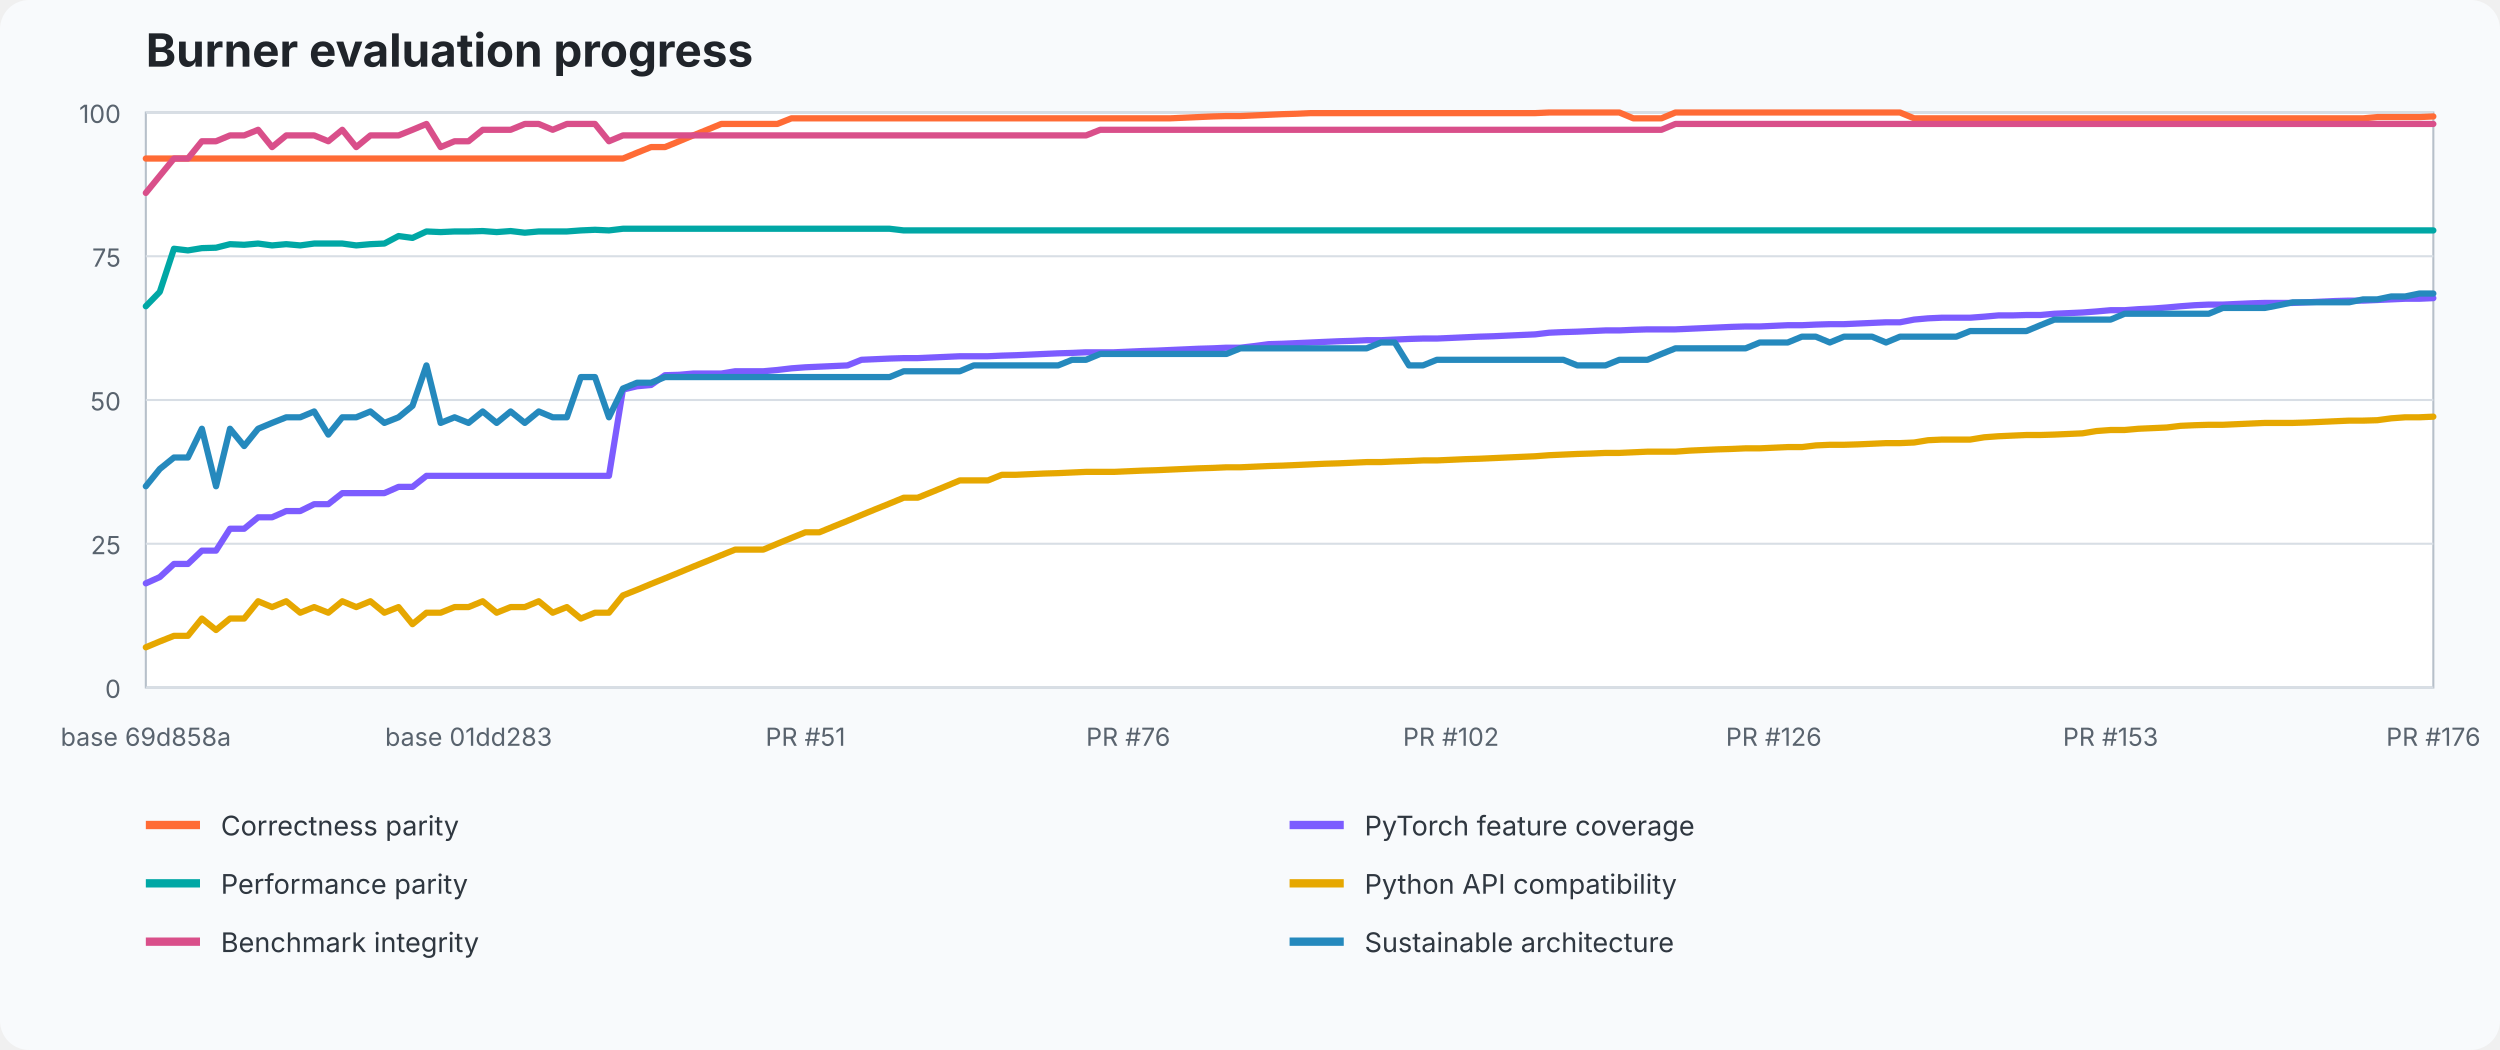
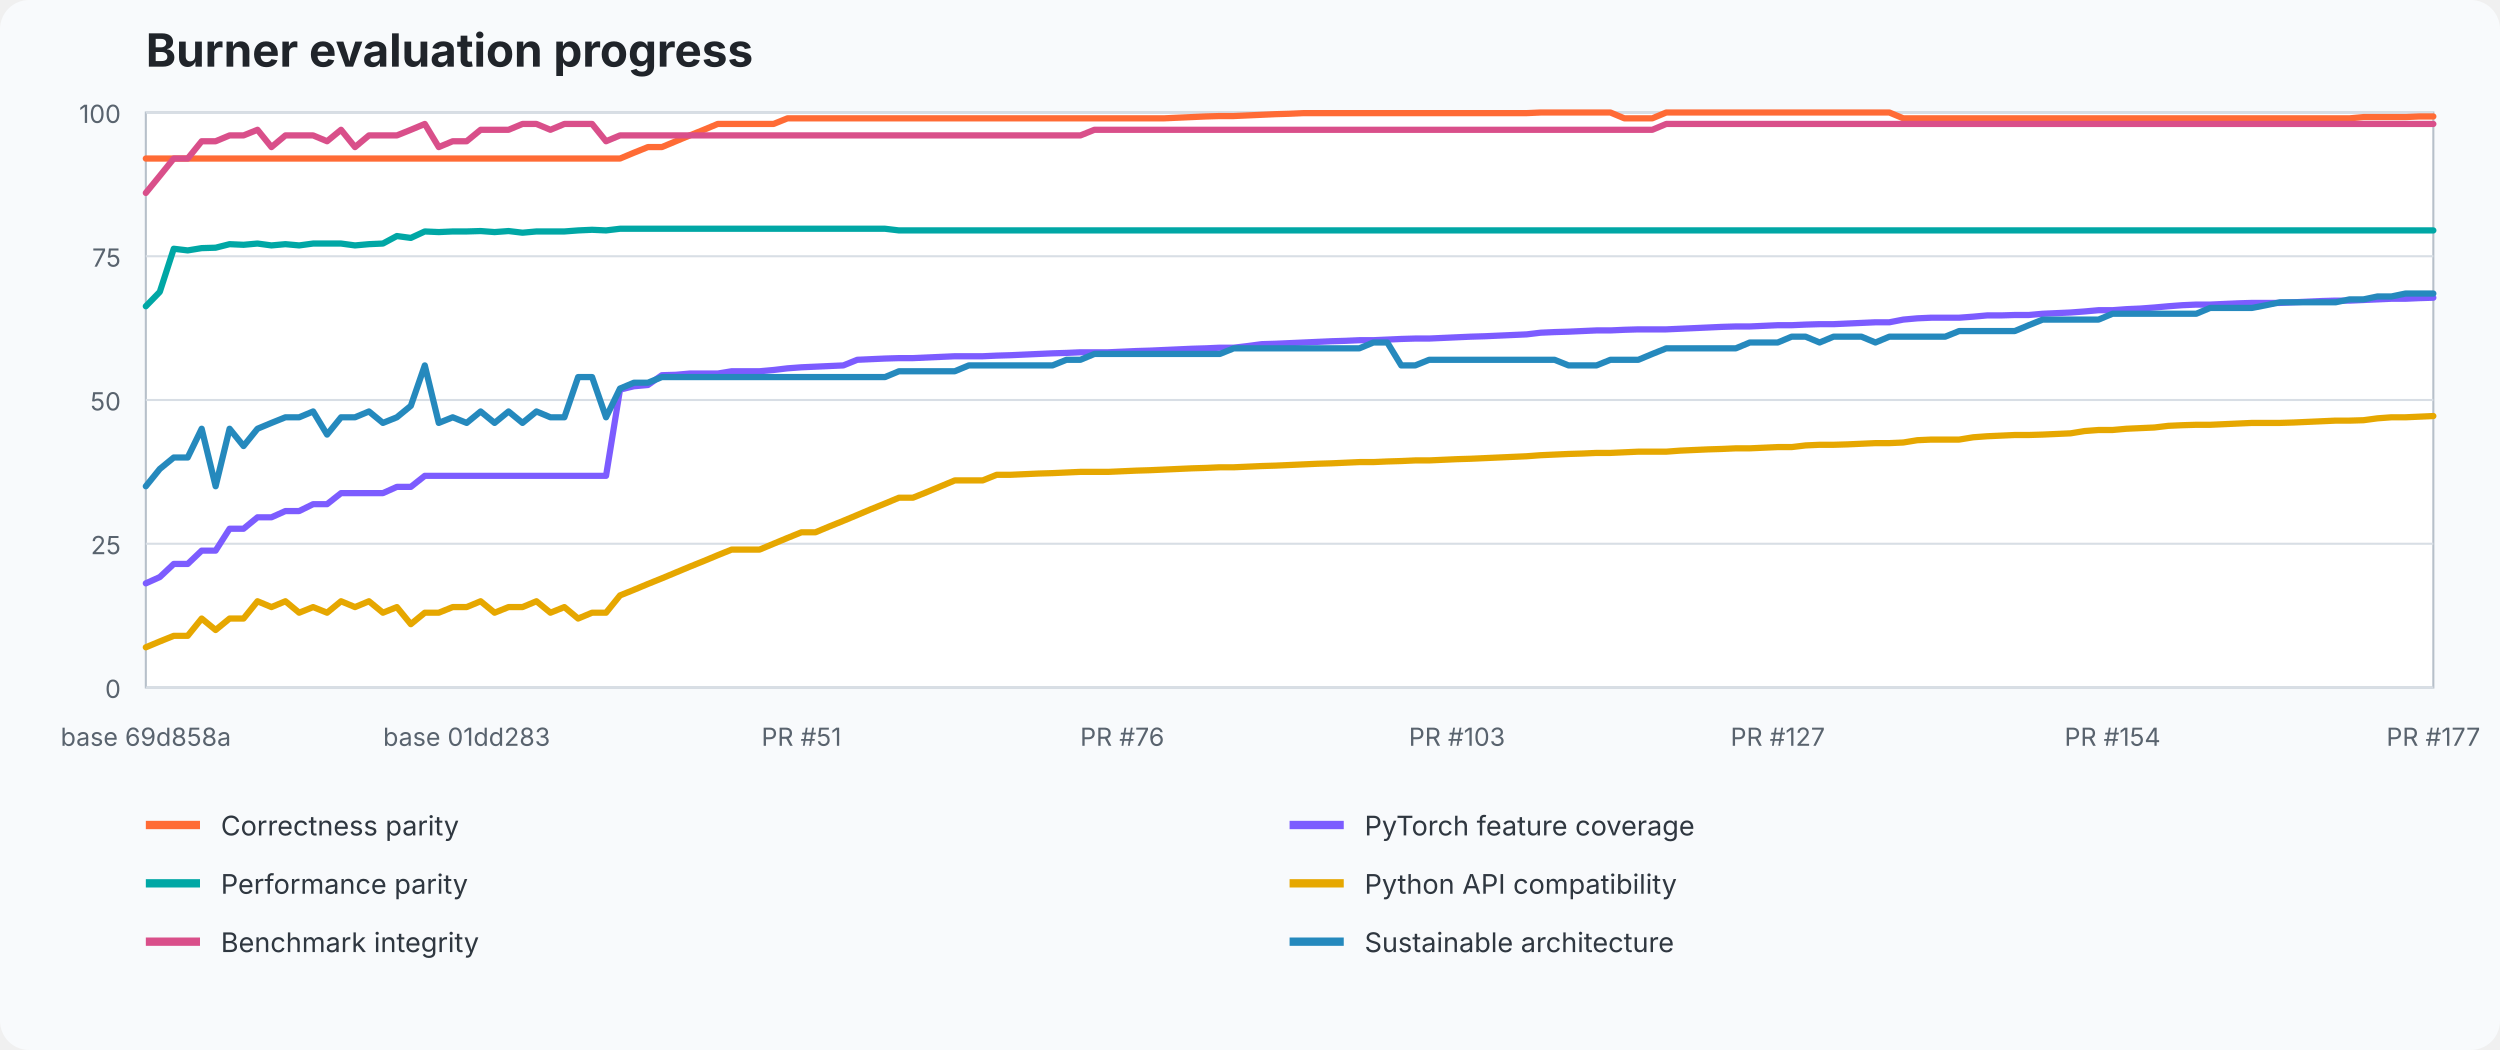
<svg xmlns="http://www.w3.org/2000/svg" width="1200" height="504" viewBox="0 0 1200 504" role="img" aria-labelledby="title desc">
  <style>text{font-family:ui-sans-serif,system-ui,-apple-system,BlinkMacSystemFont,"Segoe UI",sans-serif}.title{font-size:22px;font-weight:700;fill:#20242a}.axis{font-size:12px;fill:#59636e}.legend{font-size:13px;fill:#2f3740}.grid{stroke:#d8dee5;stroke-width:1}.plot{fill:#fff;stroke:#b7c0ca}</style>
  <rect width="100%" height="100%" fill="#f8fafc" rx="14" />
  <text x="70" y="32" class="title">Burner evaluation progress</text>
  <rect x="70" y="54" width="1098" height="276" class="plot" />
  <line x1="70" y1="330" x2="1168" y2="330" class="grid" />
  <text x="58" y="335" text-anchor="end" class="axis">0</text>
  <line x1="70" y1="261" x2="1168" y2="261" class="grid" />
  <text x="58" y="266" text-anchor="end" class="axis">25</text>
  <line x1="70" y1="192" x2="1168" y2="192" class="grid" />
  <text x="58" y="197" text-anchor="end" class="axis">50</text>
  <line x1="70" y1="123" x2="1168" y2="123" class="grid" />
  <text x="58" y="128" text-anchor="end" class="axis">75</text>
  <line x1="70" y1="54" x2="1168" y2="54" class="grid" />
  <text x="58" y="59" text-anchor="end" class="axis">100</text>
-   <polyline points="70.0,76.1 76.7,76.1 83.5,76.1 90.2,76.1 96.9,76.1 103.7,76.1 110.4,76.1 117.2,76.1 123.9,76.1 130.6,76.1 137.4,76.1 144.1,76.1 150.8,76.1 157.6,76.1 164.3,76.1 171.0,76.1 177.8,76.1 184.5,76.1 191.3,76.1 198.0,76.1 204.7,76.1 211.5,76.1 218.2,76.1 224.9,76.1 231.7,76.1 238.4,76.1 245.1,76.1 251.9,76.1 258.6,76.1 265.3,76.1 272.1,76.1 278.8,76.1 285.6,76.1 292.3,76.1 299.0,76.1 305.8,73.3 312.5,70.6 319.2,70.6 326.0,67.8 332.7,65.0 339.4,62.3 346.2,59.5 352.9,59.5 359.7,59.5 366.4,59.5 373.1,59.5 379.9,56.8 386.6,56.8 393.3,56.8 400.1,56.8 406.8,56.8 413.5,56.8 420.3,56.8 427.0,56.8 433.8,56.8 440.5,56.8 447.2,56.8 454.0,56.8 460.7,56.8 467.4,56.8 474.2,56.8 480.9,56.8 487.6,56.8 494.4,56.8 501.1,56.8 507.9,56.8 514.6,56.8 521.3,56.8 528.1,56.8 534.8,56.8 541.5,56.8 548.3,56.8 555.0,56.8 561.7,56.8 568.5,56.5 575.2,56.2 582.0,55.9 588.7,55.7 595.4,55.7 602.2,55.4 608.9,55.1 615.6,54.8 622.4,54.6 629.1,54.3 635.8,54.3 642.6,54.3 649.3,54.3 656.0,54.3 662.8,54.3 669.5,54.3 676.3,54.3 683.0,54.3 689.7,54.3 696.5,54.3 703.2,54.3 709.9,54.3 716.7,54.3 723.4,54.3 730.1,54.3 736.9,54.3 743.6,54.0 750.4,54.0 757.1,54.0 763.8,54.0 770.6,54.0 777.3,54.0 784.0,56.8 790.8,56.8 797.5,56.8 804.2,54.0 811.0,54.0 817.7,54.0 824.5,54.0 831.2,54.0 837.9,54.0 844.7,54.0 851.4,54.0 858.1,54.0 864.9,54.0 871.6,54.0 878.3,54.0 885.1,54.0 891.8,54.0 898.6,54.0 905.3,54.0 912.0,54.0 918.8,56.8 925.5,56.8 932.2,56.8 939.0,56.8 945.7,56.8 952.4,56.8 959.2,56.8 965.9,56.8 972.7,56.8 979.4,56.8 986.1,56.8 992.9,56.8 999.6,56.8 1006.3,56.8 1013.1,56.8 1019.8,56.8 1026.5,56.8 1033.3,56.8 1040.0,56.8 1046.7,56.8 1053.5,56.8 1060.2,56.8 1067.0,56.8 1073.7,56.8 1080.4,56.8 1087.2,56.8 1093.9,56.8 1100.6,56.8 1107.4,56.8 1114.1,56.8 1120.8,56.8 1127.6,56.8 1134.3,56.8 1141.1,56.2 1147.8,56.2 1154.5,56.2 1161.3,56.2 1168.0,55.9" fill="none" stroke="#ff6b35" stroke-width="3" stroke-linejoin="round" stroke-linecap="round" />
-   <polyline points="70.0,280.0 76.7,277.0 83.5,270.7 90.2,270.7 96.9,264.3 103.7,264.3 110.4,253.8 117.2,253.8 123.9,248.3 130.6,248.3 137.4,245.3 144.1,245.3 150.8,242.0 157.6,242.0 164.3,236.7 171.0,236.7 177.8,236.7 184.5,236.7 191.3,233.7 198.0,233.7 204.7,228.4 211.5,228.4 218.2,228.4 224.9,228.4 231.7,228.4 238.4,228.4 245.1,228.4 251.9,228.4 258.6,228.4 265.3,228.4 272.1,228.4 278.8,228.4 285.6,228.4 292.3,228.4 299.0,187.0 305.8,185.4 312.5,184.8 319.2,180.1 326.0,179.9 332.7,179.3 339.4,179.3 346.2,179.3 352.9,178.2 359.7,178.2 366.4,178.2 373.1,177.6 379.9,176.8 386.6,176.3 393.3,176.0 400.1,175.7 406.8,175.4 413.5,172.7 420.3,172.4 427.0,172.1 433.8,171.9 440.5,171.9 447.2,171.6 454.0,171.3 460.7,171.0 467.4,171.0 474.2,171.0 480.9,170.7 487.6,170.5 494.4,170.2 501.1,169.9 507.9,169.6 514.6,169.4 521.3,169.1 528.1,169.1 534.8,169.1 541.5,168.8 548.3,168.5 555.0,168.3 561.7,168.0 568.5,167.7 575.2,167.4 582.0,167.2 588.7,166.9 595.4,166.9 602.2,166.1 608.9,165.2 615.6,165.0 622.4,164.7 629.1,164.4 635.8,164.1 642.6,163.8 649.3,163.6 656.0,163.3 662.8,163.3 669.5,163.0 676.3,162.7 683.0,162.5 689.7,162.5 696.5,162.2 703.2,161.9 709.9,161.6 716.7,161.4 723.4,161.1 730.1,160.8 736.9,160.5 743.6,159.7 750.4,159.4 757.1,159.2 763.8,158.9 770.6,158.6 777.3,158.6 784.0,158.3 790.8,158.1 797.5,158.1 804.2,158.1 811.0,157.8 817.7,157.5 824.5,157.2 831.2,156.9 837.9,156.7 844.7,156.7 851.4,156.4 858.1,156.1 864.9,156.1 871.6,155.8 878.3,155.6 885.1,155.6 891.8,155.3 898.6,155.0 905.3,154.7 912.0,154.7 918.8,153.4 925.5,152.8 932.2,152.5 939.0,152.5 945.7,152.5 952.4,152.0 959.2,151.4 965.9,151.4 972.7,151.2 979.4,151.2 986.1,150.6 992.9,150.3 999.6,150.0 1006.3,149.5 1013.1,148.9 1019.8,148.9 1026.5,148.4 1033.3,148.1 1040.0,147.6 1046.7,147.0 1053.5,146.5 1060.2,146.2 1067.0,146.2 1073.7,145.9 1080.4,145.6 1087.2,145.4 1093.9,145.4 1100.6,145.4 1107.4,145.1 1114.1,144.8 1120.8,144.5 1127.6,144.3 1134.3,144.3 1141.1,144.0 1147.8,143.7 1154.5,143.4 1161.3,143.4 1168.0,143.1" fill="none" stroke="#7c5cff" stroke-width="3" stroke-linejoin="round" stroke-linecap="round" />
-   <polyline points="70.0,147.0 76.7,140.1 83.5,119.4 90.2,120.2 96.9,119.1 103.7,118.9 110.4,117.2 117.2,117.5 123.9,116.9 130.6,117.8 137.4,117.2 144.1,117.8 150.8,116.9 157.6,116.9 164.3,116.9 171.0,117.8 177.8,117.2 184.5,116.9 191.3,113.3 198.0,114.2 204.7,111.1 211.5,111.4 218.2,111.1 224.9,111.1 231.7,110.9 238.4,111.4 245.1,110.9 251.9,111.7 258.6,111.1 265.3,111.1 272.1,111.1 278.8,110.6 285.6,110.3 292.3,110.6 299.0,109.8 305.8,109.8 312.5,109.8 319.2,109.8 326.0,109.8 332.7,109.8 339.4,109.8 346.2,109.8 352.9,109.8 359.7,109.8 366.4,109.8 373.1,109.8 379.9,109.8 386.6,109.8 393.3,109.8 400.1,109.8 406.8,109.8 413.5,109.8 420.3,109.8 427.0,109.8 433.8,110.6 440.5,110.6 447.2,110.6 454.0,110.6 460.7,110.6 467.4,110.6 474.2,110.6 480.9,110.6 487.6,110.6 494.4,110.6 501.1,110.6 507.9,110.6 514.6,110.6 521.3,110.6 528.1,110.6 534.8,110.6 541.5,110.6 548.3,110.6 555.0,110.6 561.7,110.6 568.5,110.6 575.2,110.6 582.0,110.6 588.7,110.6 595.4,110.6 602.2,110.6 608.9,110.6 615.6,110.6 622.4,110.6 629.1,110.6 635.8,110.6 642.6,110.6 649.3,110.6 656.0,110.6 662.8,110.6 669.5,110.6 676.3,110.6 683.0,110.6 689.7,110.6 696.5,110.6 703.2,110.6 709.9,110.6 716.7,110.6 723.4,110.6 730.1,110.6 736.9,110.6 743.6,110.6 750.4,110.6 757.1,110.6 763.8,110.6 770.6,110.6 777.3,110.6 784.0,110.6 790.8,110.6 797.5,110.6 804.2,110.6 811.0,110.6 817.7,110.6 824.5,110.6 831.2,110.6 837.9,110.6 844.7,110.6 851.4,110.6 858.1,110.6 864.9,110.6 871.6,110.6 878.3,110.6 885.1,110.6 891.8,110.6 898.6,110.6 905.3,110.6 912.0,110.6 918.8,110.6 925.5,110.6 932.2,110.6 939.0,110.6 945.7,110.6 952.4,110.6 959.2,110.6 965.9,110.6 972.7,110.6 979.4,110.6 986.1,110.6 992.9,110.6 999.6,110.6 1006.3,110.6 1013.1,110.6 1019.8,110.6 1026.5,110.6 1033.3,110.6 1040.0,110.6 1046.7,110.6 1053.5,110.6 1060.2,110.6 1067.0,110.6 1073.7,110.6 1080.4,110.6 1087.2,110.6 1093.9,110.6 1100.6,110.6 1107.4,110.6 1114.1,110.6 1120.8,110.6 1127.6,110.6 1134.3,110.6 1141.1,110.6 1147.8,110.6 1154.5,110.6 1161.3,110.6 1168.0,110.6" fill="none" stroke="#00a7a5" stroke-width="3" stroke-linejoin="round" stroke-linecap="round" />
-   <polyline points="70.0,310.7 76.7,307.9 83.5,305.2 90.2,305.2 96.9,296.9 103.7,302.4 110.4,296.9 117.2,296.9 123.9,288.6 130.6,291.4 137.4,288.6 144.1,294.1 150.8,291.4 157.6,294.1 164.3,288.6 171.0,291.4 177.8,288.6 184.5,294.1 191.3,291.4 198.0,299.6 204.7,294.1 211.5,294.1 218.2,291.4 224.9,291.4 231.7,288.6 238.4,294.1 245.1,291.4 251.9,291.4 258.6,288.6 265.3,294.1 272.1,291.4 278.8,296.9 285.6,294.1 292.3,294.1 299.0,285.8 305.8,283.1 312.5,280.3 319.2,277.6 326.0,274.8 332.7,272.0 339.4,269.3 346.2,266.5 352.9,263.8 359.7,263.8 366.4,263.8 373.1,261.0 379.9,258.2 386.6,255.5 393.3,255.5 400.1,252.7 406.8,250.0 413.5,247.2 420.3,244.4 427.0,241.7 433.8,238.9 440.5,238.9 447.2,236.2 454.0,233.4 460.7,230.6 467.4,230.6 474.2,230.6 480.9,227.9 487.6,227.9 494.4,227.6 501.1,227.3 507.9,227.1 514.6,226.8 521.3,226.5 528.1,226.5 534.8,226.5 541.5,226.2 548.3,225.9 555.0,225.7 561.7,225.4 568.5,225.1 575.2,224.8 582.0,224.6 588.7,224.3 595.4,224.3 602.2,224.0 608.9,223.7 615.6,223.5 622.4,223.2 629.1,222.9 635.8,222.6 642.6,222.4 649.3,222.1 656.0,221.8 662.8,221.8 669.5,221.5 676.3,221.3 683.0,221.0 689.7,221.0 696.5,220.7 703.2,220.4 709.9,220.2 716.7,219.9 723.4,219.6 730.1,219.3 736.9,219.0 743.6,218.5 750.4,218.2 757.1,217.9 763.8,217.7 770.6,217.4 777.3,217.4 784.0,217.1 790.8,216.8 797.5,216.8 804.2,216.8 811.0,216.3 817.7,216.0 824.5,215.7 831.2,215.5 837.9,215.2 844.7,215.2 851.4,214.9 858.1,214.6 864.9,214.6 871.6,213.8 878.3,213.5 885.1,213.5 891.8,213.3 898.6,213.0 905.3,212.7 912.0,212.7 918.8,212.4 925.5,211.3 932.2,211.0 939.0,211.0 945.7,211.0 952.4,209.9 959.2,209.4 965.9,209.1 972.7,208.8 979.4,208.8 986.1,208.6 992.9,208.3 999.6,208.0 1006.3,206.9 1013.1,206.4 1019.8,206.4 1026.5,205.8 1033.3,205.5 1040.0,205.2 1046.7,204.4 1053.5,204.1 1060.2,203.9 1067.0,203.9 1073.7,203.6 1080.4,203.3 1087.2,203.0 1093.9,203.0 1100.6,203.0 1107.4,202.8 1114.1,202.5 1120.8,202.2 1127.6,201.9 1134.3,201.9 1141.1,201.7 1147.8,200.8 1154.5,200.3 1161.3,200.3 1168.0,200.0" fill="none" stroke="#e6a700" stroke-width="3" stroke-linejoin="round" stroke-linecap="round" />
-   <polyline points="70.0,92.6 76.7,84.4 83.5,76.1 90.2,76.1 96.9,67.8 103.7,67.8 110.4,65.0 117.2,65.0 123.9,62.3 130.6,70.6 137.4,65.0 144.1,65.0 150.8,65.0 157.6,67.8 164.3,62.3 171.0,70.6 177.8,65.0 184.5,65.0 191.3,65.0 198.0,62.3 204.7,59.5 211.5,70.6 218.2,67.8 224.9,67.8 231.7,62.3 238.4,62.3 245.1,62.3 251.9,59.5 258.6,59.5 265.3,62.3 272.1,59.5 278.8,59.5 285.6,59.5 292.3,67.8 299.0,65.0 305.8,65.0 312.5,65.0 319.2,65.0 326.0,65.0 332.7,65.0 339.4,65.0 346.2,65.0 352.9,65.0 359.7,65.0 366.4,65.0 373.1,65.0 379.9,65.0 386.6,65.0 393.3,65.0 400.1,65.0 406.8,65.0 413.5,65.0 420.3,65.0 427.0,65.0 433.8,65.0 440.5,65.0 447.2,65.0 454.0,65.0 460.7,65.0 467.4,65.0 474.2,65.0 480.9,65.0 487.6,65.0 494.4,65.0 501.1,65.0 507.9,65.0 514.6,65.0 521.3,65.0 528.1,62.3 534.8,62.3 541.5,62.3 548.3,62.3 555.0,62.3 561.7,62.3 568.5,62.3 575.2,62.3 582.0,62.3 588.7,62.3 595.4,62.3 602.2,62.3 608.9,62.3 615.6,62.3 622.4,62.3 629.1,62.3 635.8,62.3 642.6,62.3 649.3,62.3 656.0,62.3 662.8,62.3 669.5,62.3 676.3,62.3 683.0,62.3 689.7,62.3 696.5,62.3 703.2,62.3 709.9,62.3 716.7,62.3 723.4,62.3 730.1,62.3 736.9,62.3 743.6,62.3 750.4,62.3 757.1,62.3 763.8,62.3 770.6,62.3 777.3,62.3 784.0,62.3 790.8,62.3 797.5,62.3 804.2,59.5 811.0,59.5 817.7,59.5 824.5,59.5 831.2,59.5 837.9,59.5 844.7,59.5 851.4,59.5 858.1,59.5 864.9,59.5 871.6,59.5 878.3,59.5 885.1,59.5 891.8,59.5 898.6,59.5 905.3,59.5 912.0,59.5 918.8,59.5 925.5,59.5 932.2,59.5 939.0,59.5 945.7,59.5 952.4,59.5 959.2,59.5 965.9,59.5 972.7,59.5 979.4,59.5 986.1,59.5 992.9,59.5 999.6,59.5 1006.3,59.5 1013.1,59.5 1019.8,59.5 1026.5,59.5 1033.3,59.5 1040.0,59.5 1046.7,59.5 1053.5,59.5 1060.2,59.5 1067.0,59.5 1073.7,59.5 1080.4,59.5 1087.2,59.5 1093.9,59.5 1100.6,59.5 1107.4,59.5 1114.1,59.5 1120.8,59.5 1127.6,59.5 1134.3,59.5 1141.1,59.5 1147.8,59.5 1154.5,59.5 1161.3,59.5 1168.0,59.5" fill="none" stroke="#d94f8a" stroke-width="3" stroke-linejoin="round" stroke-linecap="round" />
-   <polyline points="70.0,233.4 76.7,225.1 83.5,219.6 90.2,219.6 96.9,205.8 103.7,233.4 110.4,205.8 117.2,214.1 123.9,205.8 130.6,203.0 137.4,200.3 144.1,200.3 150.8,197.5 157.6,208.6 164.3,200.3 171.0,200.3 177.8,197.5 184.5,203.0 191.3,200.3 198.0,194.8 204.7,175.4 211.5,203.0 218.2,200.3 224.9,203.0 231.7,197.5 238.4,203.0 245.1,197.5 251.9,203.0 258.6,197.5 265.3,200.3 272.1,200.3 278.8,181.0 285.6,181.0 292.3,200.3 299.0,186.5 305.8,183.7 312.5,183.7 319.2,181.0 326.0,181.0 332.7,181.0 339.4,181.0 346.2,181.0 352.9,181.0 359.7,181.0 366.4,181.0 373.1,181.0 379.9,181.0 386.6,181.0 393.3,181.0 400.1,181.0 406.8,181.0 413.5,181.0 420.3,181.0 427.0,181.0 433.8,178.2 440.5,178.2 447.2,178.2 454.0,178.2 460.7,178.2 467.4,175.4 474.2,175.4 480.9,175.4 487.6,175.4 494.4,175.4 501.1,175.4 507.9,175.4 514.6,172.7 521.3,172.7 528.1,169.9 534.8,169.9 541.5,169.9 548.3,169.9 555.0,169.9 561.7,169.9 568.5,169.9 575.2,169.9 582.0,169.9 588.7,169.9 595.4,167.2 602.2,167.2 608.9,167.2 615.6,167.2 622.4,167.2 629.1,167.2 635.8,167.2 642.6,167.2 649.3,167.2 656.0,167.2 662.8,164.4 669.5,164.4 676.3,175.4 683.0,175.4 689.7,172.7 696.5,172.7 703.2,172.7 709.9,172.7 716.7,172.7 723.4,172.7 730.1,172.7 736.9,172.7 743.6,172.7 750.4,172.7 757.1,175.4 763.8,175.4 770.6,175.4 777.3,172.7 784.0,172.7 790.8,172.7 797.5,169.9 804.2,167.2 811.0,167.2 817.7,167.2 824.5,167.2 831.2,167.2 837.9,167.2 844.7,164.4 851.4,164.4 858.1,164.4 864.9,161.6 871.6,161.6 878.3,164.4 885.1,161.6 891.8,161.6 898.6,161.6 905.3,164.4 912.0,161.6 918.8,161.6 925.5,161.6 932.2,161.6 939.0,161.6 945.7,158.9 952.4,158.9 959.2,158.9 965.9,158.9 972.7,158.9 979.4,156.1 986.1,153.4 992.9,153.4 999.6,153.4 1006.3,153.4 1013.1,153.4 1019.8,150.6 1026.5,150.6 1033.3,150.6 1040.0,150.6 1046.7,150.6 1053.5,150.6 1060.2,150.6 1067.0,147.8 1073.7,147.8 1080.4,147.8 1087.2,147.8 1093.9,146.5 1100.6,145.1 1107.4,145.1 1114.1,145.1 1120.8,145.1 1127.6,145.1 1134.3,143.7 1141.1,143.7 1147.8,142.3 1154.5,142.3 1161.3,140.9 1168.0,140.9" fill="none" stroke="#2589bd" stroke-width="3" stroke-linejoin="round" stroke-linecap="round" />
+   <polyline points="70.0,76.1 76.7,76.1 83.4,76.1 90.1,76.1 96.8,76.1 103.5,76.1 110.2,76.1 116.9,76.1 123.6,76.1 130.3,76.1 137.0,76.1 143.6,76.1 150.3,76.1 157.0,76.1 163.7,76.1 170.4,76.1 177.1,76.1 183.8,76.1 190.5,76.1 197.2,76.1 203.9,76.1 210.6,76.1 217.3,76.1 224.0,76.1 230.7,76.1 237.4,76.1 244.1,76.1 250.8,76.1 257.5,76.1 264.2,76.1 270.9,76.1 277.5,76.1 284.2,76.1 290.9,76.1 297.6,76.1 304.3,73.3 311.0,70.6 317.7,70.6 324.4,67.8 331.1,65.0 337.8,62.3 344.5,59.5 351.2,59.5 357.9,59.5 364.6,59.5 371.3,59.5 378.0,56.8 384.7,56.8 391.4,56.8 398.1,56.8 404.8,56.8 411.5,56.8 418.1,56.8 424.8,56.8 431.5,56.8 438.2,56.8 444.9,56.8 451.6,56.8 458.3,56.8 465.0,56.8 471.7,56.8 478.4,56.8 485.1,56.8 491.8,56.8 498.5,56.8 505.2,56.8 511.9,56.8 518.6,56.8 525.3,56.8 532.0,56.8 538.7,56.8 545.4,56.8 552.0,56.8 558.7,56.8 565.4,56.5 572.1,56.2 578.8,55.9 585.5,55.7 592.2,55.7 598.9,55.4 605.6,55.1 612.3,54.8 619.0,54.6 625.7,54.3 632.4,54.3 639.1,54.3 645.8,54.3 652.5,54.3 659.2,54.3 665.9,54.3 672.6,54.3 679.3,54.3 686.0,54.3 692.6,54.3 699.3,54.3 706.0,54.3 712.7,54.3 719.4,54.3 726.1,54.3 732.8,54.3 739.5,54.0 746.2,54.0 752.9,54.0 759.6,54.0 766.3,54.0 773.0,54.0 779.7,56.8 786.4,56.8 793.1,56.8 799.8,54.0 806.5,54.0 813.2,54.0 819.9,54.0 826.5,54.0 833.2,54.0 839.9,54.0 846.6,54.0 853.3,54.0 860.0,54.0 866.7,54.0 873.4,54.0 880.1,54.0 886.8,54.0 893.5,54.0 900.2,54.0 906.9,54.0 913.6,56.8 920.3,56.8 927.0,56.8 933.7,56.8 940.4,56.8 947.1,56.8 953.8,56.8 960.5,56.8 967.1,56.8 973.8,56.8 980.5,56.8 987.2,56.8 993.9,56.8 1000.6,56.8 1007.3,56.8 1014.0,56.8 1020.7,56.8 1027.4,56.8 1034.1,56.8 1040.8,56.8 1047.5,56.8 1054.2,56.8 1060.9,56.8 1067.6,56.8 1074.3,56.8 1081.0,56.8 1087.7,56.8 1094.4,56.8 1101.0,56.8 1107.7,56.8 1114.4,56.8 1121.1,56.8 1127.8,56.8 1134.5,56.2 1141.2,56.2 1147.9,56.2 1154.6,56.2 1161.3,55.9 1168.0,55.9" fill="none" stroke="#ff6b35" stroke-width="3" stroke-linejoin="round" stroke-linecap="round" />
+   <polyline points="70.0,280.0 76.7,277.0 83.4,270.7 90.1,270.7 96.8,264.3 103.5,264.3 110.2,253.8 116.9,253.8 123.6,248.3 130.3,248.3 137.0,245.3 143.6,245.3 150.3,242.0 157.0,242.0 163.7,236.7 170.4,236.7 177.1,236.7 183.8,236.7 190.5,233.7 197.2,233.7 203.9,228.4 210.6,228.4 217.3,228.4 224.0,228.4 230.7,228.4 237.4,228.4 244.1,228.4 250.8,228.4 257.5,228.4 264.2,228.4 270.9,228.4 277.5,228.4 284.2,228.4 290.9,228.4 297.6,187.0 304.3,185.4 311.0,184.8 317.7,180.1 324.4,179.9 331.1,179.3 337.8,179.3 344.5,179.3 351.2,178.2 357.9,178.2 364.6,178.2 371.3,177.6 378.0,176.8 384.7,176.3 391.4,176.0 398.1,175.7 404.8,175.4 411.5,172.7 418.1,172.4 424.8,172.1 431.5,171.9 438.2,171.9 444.9,171.6 451.6,171.3 458.3,171.0 465.0,171.0 471.7,171.0 478.4,170.7 485.1,170.5 491.8,170.2 498.5,169.9 505.2,169.6 511.9,169.4 518.6,169.1 525.3,169.1 532.0,169.1 538.7,168.8 545.4,168.5 552.0,168.3 558.7,168.0 565.4,167.7 572.1,167.4 578.8,167.2 585.5,166.9 592.2,166.9 598.9,166.1 605.6,165.2 612.3,165.0 619.0,164.7 625.7,164.4 632.4,164.1 639.1,163.8 645.8,163.6 652.5,163.3 659.2,163.3 665.9,163.0 672.6,162.7 679.3,162.5 686.0,162.5 692.6,162.2 699.3,161.9 706.0,161.6 712.7,161.4 719.4,161.1 726.1,160.8 732.8,160.5 739.5,159.7 746.2,159.4 752.9,159.2 759.6,158.9 766.3,158.6 773.0,158.6 779.7,158.3 786.4,158.1 793.1,158.1 799.8,158.1 806.5,157.8 813.2,157.5 819.9,157.2 826.5,156.9 833.2,156.7 839.9,156.7 846.6,156.4 853.3,156.1 860.0,156.1 866.7,155.8 873.4,155.6 880.1,155.6 886.8,155.3 893.5,155.0 900.2,154.7 906.9,154.7 913.6,153.4 920.3,152.8 927.0,152.5 933.7,152.5 940.4,152.5 947.1,152.0 953.8,151.4 960.5,151.4 967.1,151.2 973.8,151.2 980.5,150.6 987.2,150.3 993.9,150.0 1000.6,149.5 1007.3,148.9 1014.0,148.9 1020.7,148.4 1027.4,148.1 1034.1,147.6 1040.8,147.0 1047.5,146.5 1054.2,146.2 1060.9,146.2 1067.6,145.9 1074.3,145.6 1081.0,145.4 1087.7,145.4 1094.4,145.4 1101.0,145.1 1107.7,144.8 1114.4,144.5 1121.1,144.3 1127.8,144.3 1134.5,144.0 1141.2,143.7 1147.9,143.4 1154.6,143.4 1161.3,143.1 1168.0,142.9" fill="none" stroke="#7c5cff" stroke-width="3" stroke-linejoin="round" stroke-linecap="round" />
+   <polyline points="70.0,147.0 76.7,140.1 83.4,119.4 90.1,120.2 96.8,119.1 103.5,118.9 110.2,117.2 116.9,117.5 123.6,116.9 130.3,117.8 137.0,117.2 143.6,117.8 150.3,116.9 157.0,116.9 163.7,116.9 170.4,117.8 177.1,117.2 183.8,116.9 190.5,113.3 197.2,114.2 203.9,111.1 210.6,111.4 217.3,111.1 224.0,111.1 230.7,110.9 237.4,111.4 244.1,110.9 250.8,111.7 257.5,111.1 264.2,111.1 270.9,111.1 277.5,110.6 284.2,110.3 290.9,110.6 297.6,109.8 304.3,109.8 311.0,109.8 317.7,109.8 324.4,109.8 331.1,109.8 337.8,109.8 344.5,109.8 351.2,109.8 357.9,109.8 364.6,109.8 371.3,109.8 378.0,109.8 384.7,109.8 391.4,109.8 398.1,109.8 404.8,109.8 411.5,109.8 418.1,109.8 424.8,109.8 431.5,110.6 438.2,110.6 444.9,110.6 451.6,110.6 458.3,110.6 465.0,110.6 471.7,110.6 478.4,110.6 485.1,110.6 491.8,110.6 498.5,110.6 505.2,110.6 511.9,110.6 518.6,110.6 525.3,110.6 532.0,110.6 538.7,110.6 545.4,110.6 552.0,110.6 558.7,110.6 565.4,110.6 572.1,110.6 578.8,110.6 585.5,110.6 592.2,110.6 598.9,110.6 605.6,110.6 612.3,110.6 619.0,110.6 625.7,110.6 632.4,110.6 639.1,110.6 645.8,110.6 652.5,110.6 659.2,110.6 665.9,110.6 672.6,110.6 679.3,110.6 686.0,110.6 692.6,110.6 699.3,110.6 706.0,110.6 712.7,110.6 719.4,110.6 726.1,110.6 732.8,110.6 739.5,110.6 746.2,110.6 752.9,110.6 759.6,110.6 766.3,110.6 773.0,110.6 779.7,110.6 786.4,110.6 793.1,110.6 799.8,110.6 806.5,110.6 813.2,110.6 819.9,110.6 826.5,110.6 833.2,110.6 839.9,110.6 846.6,110.6 853.3,110.6 860.0,110.6 866.7,110.6 873.4,110.6 880.1,110.6 886.8,110.6 893.5,110.6 900.2,110.6 906.9,110.6 913.6,110.6 920.3,110.6 927.0,110.6 933.7,110.6 940.4,110.6 947.1,110.6 953.8,110.6 960.5,110.6 967.1,110.6 973.8,110.6 980.5,110.6 987.2,110.6 993.9,110.6 1000.6,110.6 1007.3,110.6 1014.0,110.6 1020.7,110.6 1027.4,110.6 1034.1,110.6 1040.8,110.6 1047.5,110.6 1054.2,110.6 1060.9,110.6 1067.6,110.6 1074.3,110.6 1081.0,110.6 1087.7,110.6 1094.4,110.6 1101.0,110.6 1107.7,110.6 1114.4,110.6 1121.1,110.6 1127.8,110.6 1134.5,110.6 1141.2,110.6 1147.9,110.6 1154.6,110.6 1161.3,110.6 1168.0,110.6" fill="none" stroke="#00a7a5" stroke-width="3" stroke-linejoin="round" stroke-linecap="round" />
+   <polyline points="70.0,310.7 76.7,307.9 83.4,305.2 90.1,305.2 96.8,296.9 103.5,302.4 110.2,296.9 116.9,296.9 123.6,288.6 130.3,291.4 137.0,288.6 143.6,294.1 150.3,291.4 157.0,294.1 163.7,288.6 170.4,291.4 177.1,288.6 183.8,294.1 190.5,291.4 197.2,299.6 203.9,294.1 210.6,294.1 217.3,291.4 224.0,291.4 230.7,288.6 237.4,294.1 244.1,291.4 250.8,291.4 257.5,288.6 264.2,294.1 270.9,291.4 277.5,296.9 284.2,294.1 290.9,294.1 297.6,285.8 304.3,283.1 311.0,280.3 317.7,277.6 324.4,274.8 331.1,272.0 337.8,269.3 344.5,266.5 351.2,263.8 357.9,263.8 364.6,263.8 371.3,261.0 378.0,258.2 384.7,255.5 391.4,255.5 398.1,252.7 404.8,250.0 411.5,247.2 418.1,244.4 424.8,241.7 431.5,238.9 438.2,238.9 444.9,236.2 451.6,233.4 458.3,230.6 465.0,230.6 471.7,230.6 478.4,227.9 485.1,227.9 491.8,227.6 498.5,227.3 505.2,227.1 511.9,226.8 518.6,226.5 525.3,226.5 532.0,226.5 538.7,226.2 545.4,225.9 552.0,225.7 558.7,225.4 565.4,225.1 572.1,224.8 578.8,224.6 585.5,224.3 592.2,224.3 598.9,224.0 605.6,223.7 612.3,223.5 619.0,223.2 625.7,222.9 632.4,222.6 639.1,222.4 645.8,222.1 652.5,221.8 659.2,221.8 665.9,221.5 672.6,221.3 679.3,221.0 686.0,221.0 692.6,220.7 699.3,220.4 706.0,220.2 712.7,219.9 719.4,219.6 726.1,219.3 732.8,219.0 739.5,218.5 746.2,218.2 752.9,217.9 759.6,217.7 766.3,217.4 773.0,217.4 779.7,217.1 786.4,216.8 793.1,216.8 799.8,216.8 806.5,216.3 813.2,216.0 819.9,215.7 826.5,215.5 833.2,215.2 839.9,215.2 846.6,214.9 853.3,214.6 860.0,214.6 866.7,213.8 873.4,213.5 880.1,213.5 886.8,213.3 893.5,213.0 900.2,212.7 906.9,212.7 913.6,212.4 920.3,211.3 927.0,211.0 933.7,211.0 940.4,211.0 947.1,209.9 953.8,209.4 960.5,209.1 967.1,208.8 973.8,208.8 980.5,208.6 987.2,208.3 993.9,208.0 1000.6,206.9 1007.3,206.4 1014.0,206.4 1020.7,205.8 1027.4,205.5 1034.1,205.2 1040.8,204.4 1047.5,204.1 1054.2,203.9 1060.9,203.9 1067.6,203.6 1074.3,203.3 1081.0,203.0 1087.7,203.0 1094.4,203.0 1101.0,202.8 1107.7,202.5 1114.4,202.2 1121.1,201.9 1127.8,201.9 1134.5,201.7 1141.2,200.8 1147.9,200.3 1154.6,200.3 1161.3,200.0 1168.0,199.7" fill="none" stroke="#e6a700" stroke-width="3" stroke-linejoin="round" stroke-linecap="round" />
+   <polyline points="70.0,92.6 76.7,84.4 83.4,76.1 90.1,76.1 96.8,67.8 103.5,67.8 110.2,65.0 116.9,65.0 123.6,62.3 130.3,70.6 137.0,65.0 143.6,65.0 150.3,65.0 157.0,67.8 163.7,62.3 170.4,70.6 177.1,65.0 183.8,65.0 190.5,65.0 197.2,62.3 203.9,59.5 210.6,70.6 217.3,67.8 224.0,67.8 230.7,62.3 237.4,62.3 244.1,62.3 250.8,59.5 257.5,59.5 264.2,62.3 270.9,59.5 277.5,59.5 284.2,59.5 290.9,67.8 297.6,65.0 304.3,65.0 311.0,65.0 317.7,65.0 324.4,65.0 331.1,65.0 337.8,65.0 344.5,65.0 351.2,65.0 357.9,65.0 364.6,65.0 371.3,65.0 378.0,65.0 384.7,65.0 391.4,65.0 398.1,65.0 404.8,65.0 411.5,65.0 418.1,65.0 424.8,65.0 431.5,65.0 438.2,65.0 444.9,65.0 451.6,65.0 458.3,65.0 465.0,65.0 471.7,65.0 478.4,65.0 485.1,65.0 491.8,65.0 498.5,65.0 505.2,65.0 511.9,65.0 518.6,65.0 525.3,62.3 532.0,62.3 538.7,62.3 545.4,62.3 552.0,62.3 558.7,62.3 565.4,62.3 572.1,62.3 578.8,62.3 585.5,62.3 592.2,62.3 598.9,62.3 605.6,62.3 612.3,62.3 619.0,62.3 625.7,62.3 632.4,62.3 639.1,62.3 645.8,62.3 652.5,62.3 659.2,62.3 665.9,62.3 672.6,62.3 679.3,62.3 686.0,62.3 692.6,62.3 699.3,62.3 706.0,62.3 712.7,62.3 719.4,62.3 726.1,62.3 732.8,62.3 739.5,62.3 746.2,62.3 752.9,62.3 759.6,62.3 766.3,62.3 773.0,62.3 779.7,62.3 786.4,62.3 793.1,62.3 799.8,59.5 806.5,59.5 813.2,59.5 819.9,59.5 826.5,59.5 833.2,59.5 839.9,59.5 846.6,59.5 853.3,59.5 860.0,59.5 866.7,59.5 873.4,59.5 880.1,59.5 886.8,59.5 893.5,59.5 900.2,59.5 906.9,59.5 913.6,59.5 920.3,59.5 927.0,59.5 933.7,59.5 940.4,59.5 947.1,59.5 953.8,59.5 960.5,59.5 967.1,59.5 973.8,59.5 980.5,59.5 987.2,59.5 993.9,59.5 1000.6,59.5 1007.3,59.5 1014.0,59.5 1020.7,59.5 1027.4,59.5 1034.1,59.5 1040.8,59.5 1047.5,59.5 1054.2,59.5 1060.9,59.5 1067.6,59.5 1074.3,59.5 1081.0,59.5 1087.7,59.5 1094.4,59.5 1101.0,59.5 1107.7,59.5 1114.4,59.5 1121.1,59.5 1127.8,59.5 1134.5,59.5 1141.2,59.5 1147.9,59.5 1154.6,59.5 1161.3,59.5 1168.0,59.5" fill="none" stroke="#d94f8a" stroke-width="3" stroke-linejoin="round" stroke-linecap="round" />
+   <polyline points="70.0,233.4 76.7,225.1 83.4,219.6 90.1,219.6 96.8,205.8 103.5,233.4 110.2,205.8 116.9,214.1 123.6,205.8 130.3,203.0 137.0,200.3 143.6,200.3 150.3,197.5 157.0,208.6 163.7,200.3 170.4,200.3 177.1,197.5 183.8,203.0 190.5,200.3 197.2,194.8 203.9,175.4 210.6,203.0 217.3,200.3 224.0,203.0 230.7,197.5 237.4,203.0 244.1,197.5 250.8,203.0 257.5,197.5 264.2,200.3 270.9,200.3 277.5,181.0 284.2,181.0 290.9,200.3 297.6,186.5 304.3,183.7 311.0,183.7 317.7,181.0 324.4,181.0 331.1,181.0 337.8,181.0 344.5,181.0 351.2,181.0 357.9,181.0 364.6,181.0 371.3,181.0 378.0,181.0 384.7,181.0 391.4,181.0 398.1,181.0 404.8,181.0 411.5,181.0 418.1,181.0 424.8,181.0 431.5,178.2 438.2,178.2 444.9,178.2 451.6,178.2 458.3,178.2 465.0,175.4 471.7,175.4 478.4,175.4 485.1,175.4 491.8,175.4 498.5,175.4 505.2,175.4 511.9,172.7 518.6,172.7 525.3,169.9 532.0,169.9 538.7,169.9 545.4,169.9 552.0,169.9 558.7,169.9 565.4,169.9 572.1,169.9 578.8,169.9 585.5,169.9 592.2,167.2 598.9,167.2 605.6,167.2 612.3,167.2 619.0,167.2 625.7,167.2 632.4,167.2 639.1,167.2 645.8,167.2 652.5,167.2 659.2,164.4 665.9,164.4 672.6,175.4 679.3,175.4 686.0,172.7 692.6,172.7 699.3,172.7 706.0,172.7 712.7,172.7 719.4,172.7 726.1,172.7 732.8,172.7 739.5,172.7 746.2,172.7 752.9,175.4 759.6,175.4 766.3,175.4 773.0,172.7 779.7,172.7 786.4,172.7 793.1,169.9 799.8,167.2 806.5,167.2 813.2,167.2 819.9,167.2 826.5,167.2 833.2,167.2 839.9,164.4 846.6,164.4 853.3,164.4 860.0,161.6 866.7,161.6 873.4,164.4 880.1,161.6 886.8,161.6 893.5,161.6 900.2,164.4 906.9,161.6 913.6,161.6 920.3,161.6 927.0,161.6 933.7,161.6 940.4,158.9 947.1,158.9 953.8,158.9 960.5,158.9 967.1,158.9 973.8,156.1 980.5,153.4 987.2,153.4 993.9,153.4 1000.6,153.4 1007.3,153.4 1014.0,150.6 1020.7,150.6 1027.4,150.6 1034.1,150.6 1040.8,150.6 1047.5,150.6 1054.2,150.6 1060.9,147.8 1067.6,147.8 1074.3,147.8 1081.0,147.8 1087.7,146.5 1094.4,145.1 1101.0,145.1 1107.7,145.1 1114.4,145.1 1121.1,145.1 1127.8,143.7 1134.5,143.7 1141.2,142.3 1147.9,142.3 1154.6,140.9 1161.3,140.9 1168.0,140.9" fill="none" stroke="#2589bd" stroke-width="3" stroke-linejoin="round" stroke-linecap="round" />
  <text x="70" y="358" text-anchor="middle" class="axis">base 69d858a</text>
-   <text x="224.933" y="358" text-anchor="middle" class="axis">base 01dd283</text>
-   <text x="386.601" y="358" text-anchor="middle" class="axis">PR #51</text>
-   <text x="541.534" y="358" text-anchor="middle" class="axis">PR #76</text>
-   <text x="696.466" y="358" text-anchor="middle" class="axis">PR #102</text>
-   <text x="851.399" y="358" text-anchor="middle" class="axis">PR #126</text>
-   <text x="1013.067" y="358" text-anchor="middle" class="axis">PR #153</text>
-   <text x="1168" y="358" text-anchor="middle" class="axis">PR #176</text>
+   <text x="223.988" y="358" text-anchor="middle" class="axis">base 01dd283</text>
+   <text x="384.671" y="358" text-anchor="middle" class="axis">PR #51</text>
+   <text x="538.659" y="358" text-anchor="middle" class="axis">PR #76</text>
+   <text x="699.341" y="358" text-anchor="middle" class="axis">PR #103</text>
+   <text x="853.329" y="358" text-anchor="middle" class="axis">PR #127</text>
+   <text x="1014.012" y="358" text-anchor="middle" class="axis">PR #154</text>
+   <text x="1168" y="358" text-anchor="middle" class="axis">PR #177</text>
  <line x1="70" y1="396" x2="96" y2="396" stroke="#ff6b35" stroke-width="4" />
  <text x="106" y="401" class="legend">Correctness parity</text>
  <line x1="619" y1="396" x2="645" y2="396" stroke="#7c5cff" stroke-width="4" />
  <text x="655" y="401" class="legend">PyTorch feature coverage</text>
  <line x1="70" y1="424" x2="96" y2="424" stroke="#00a7a5" stroke-width="4" />
  <text x="106" y="429" class="legend">Performance parity</text>
  <line x1="619" y1="424" x2="645" y2="424" stroke="#e6a700" stroke-width="4" />
  <text x="655" y="429" class="legend">Python API compatibility</text>
  <line x1="70" y1="452" x2="96" y2="452" stroke="#d94f8a" stroke-width="4" />
  <text x="106" y="457" class="legend">Benchmark integrity</text>
  <line x1="619" y1="452" x2="645" y2="452" stroke="#2589bd" stroke-width="4" />
  <text x="655" y="457" class="legend">Sustainable architecture</text>
</svg>
